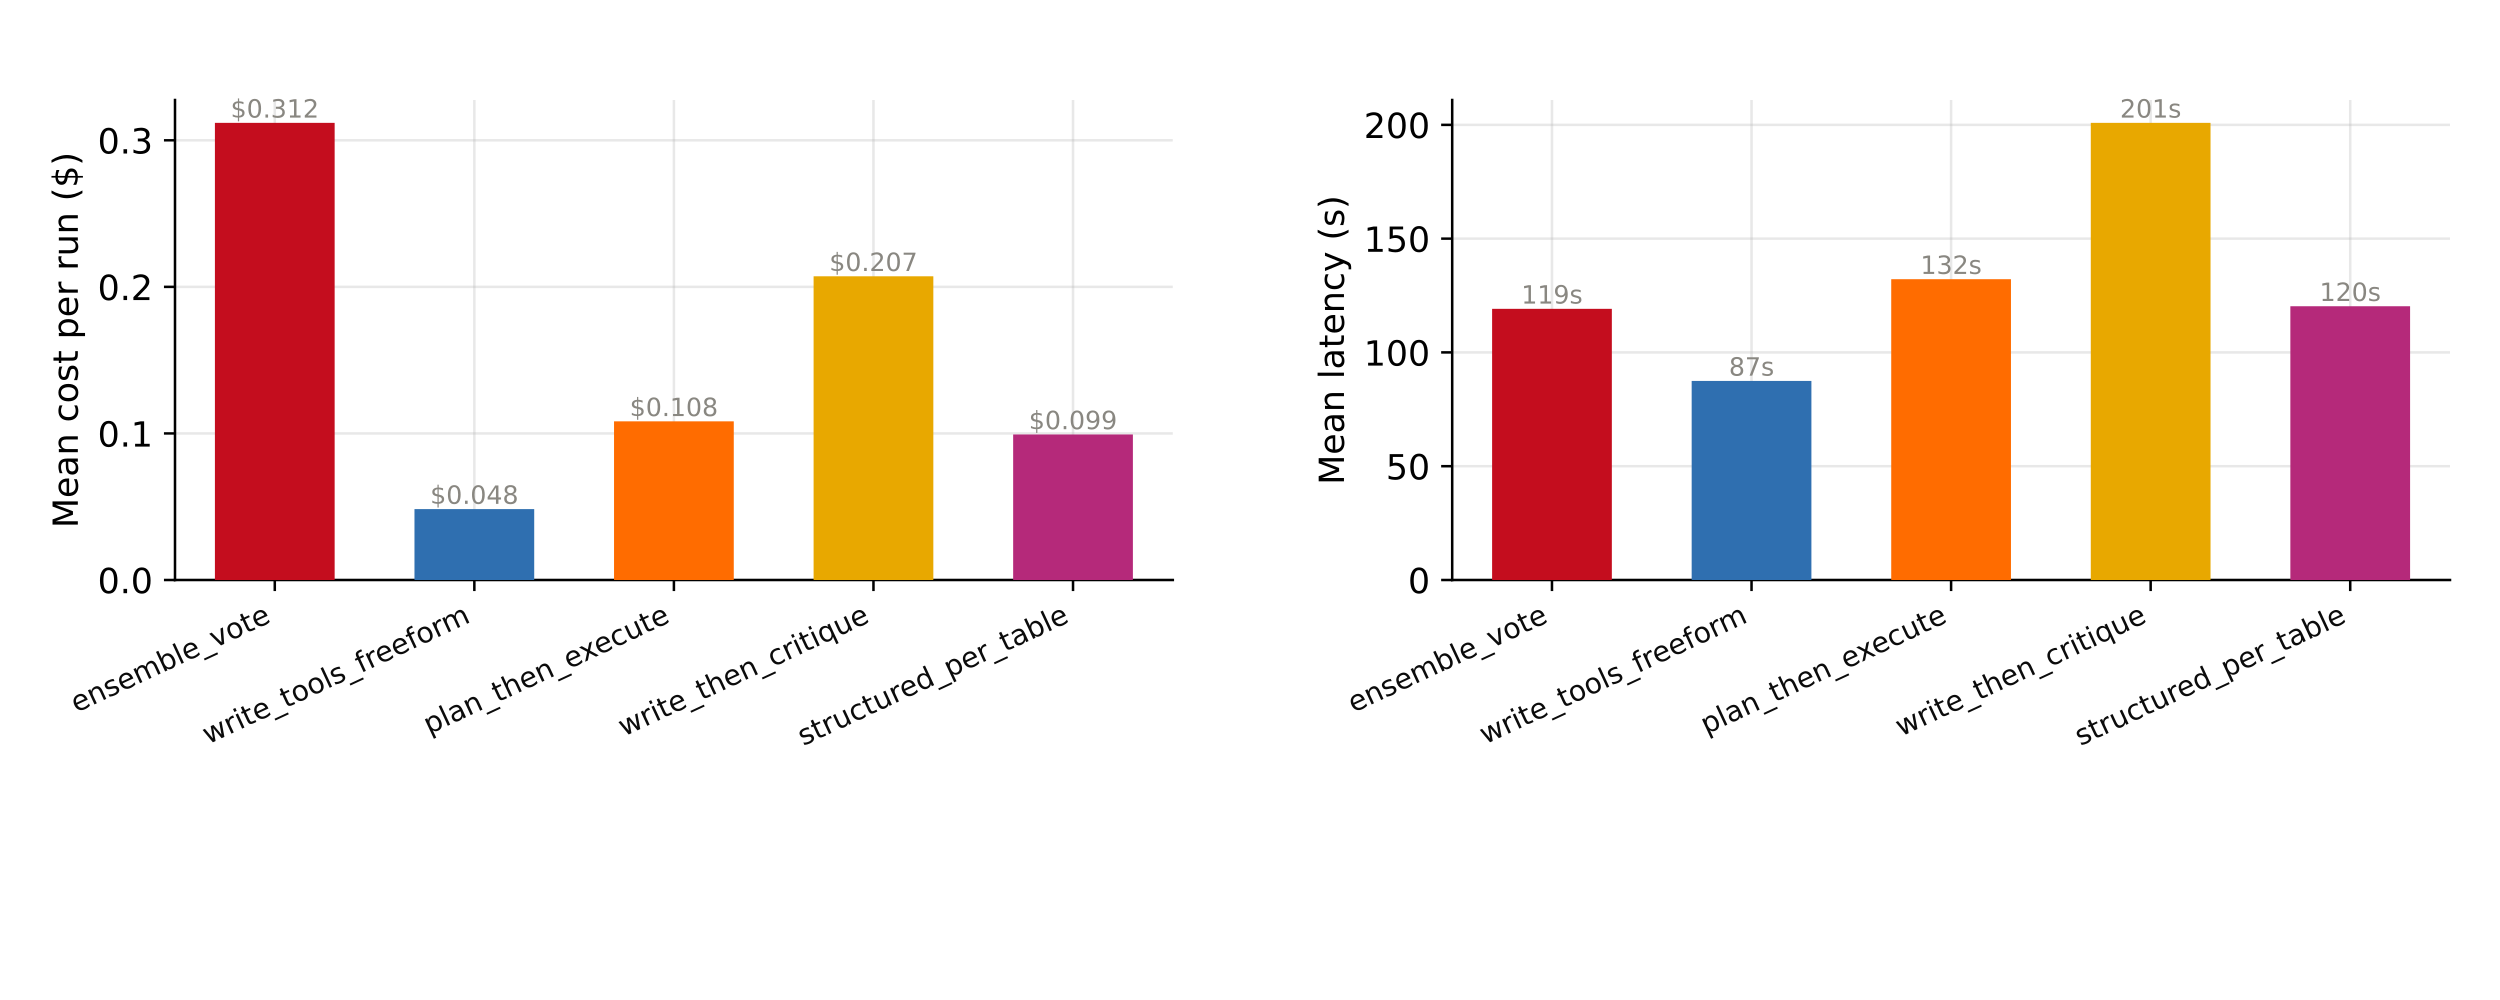
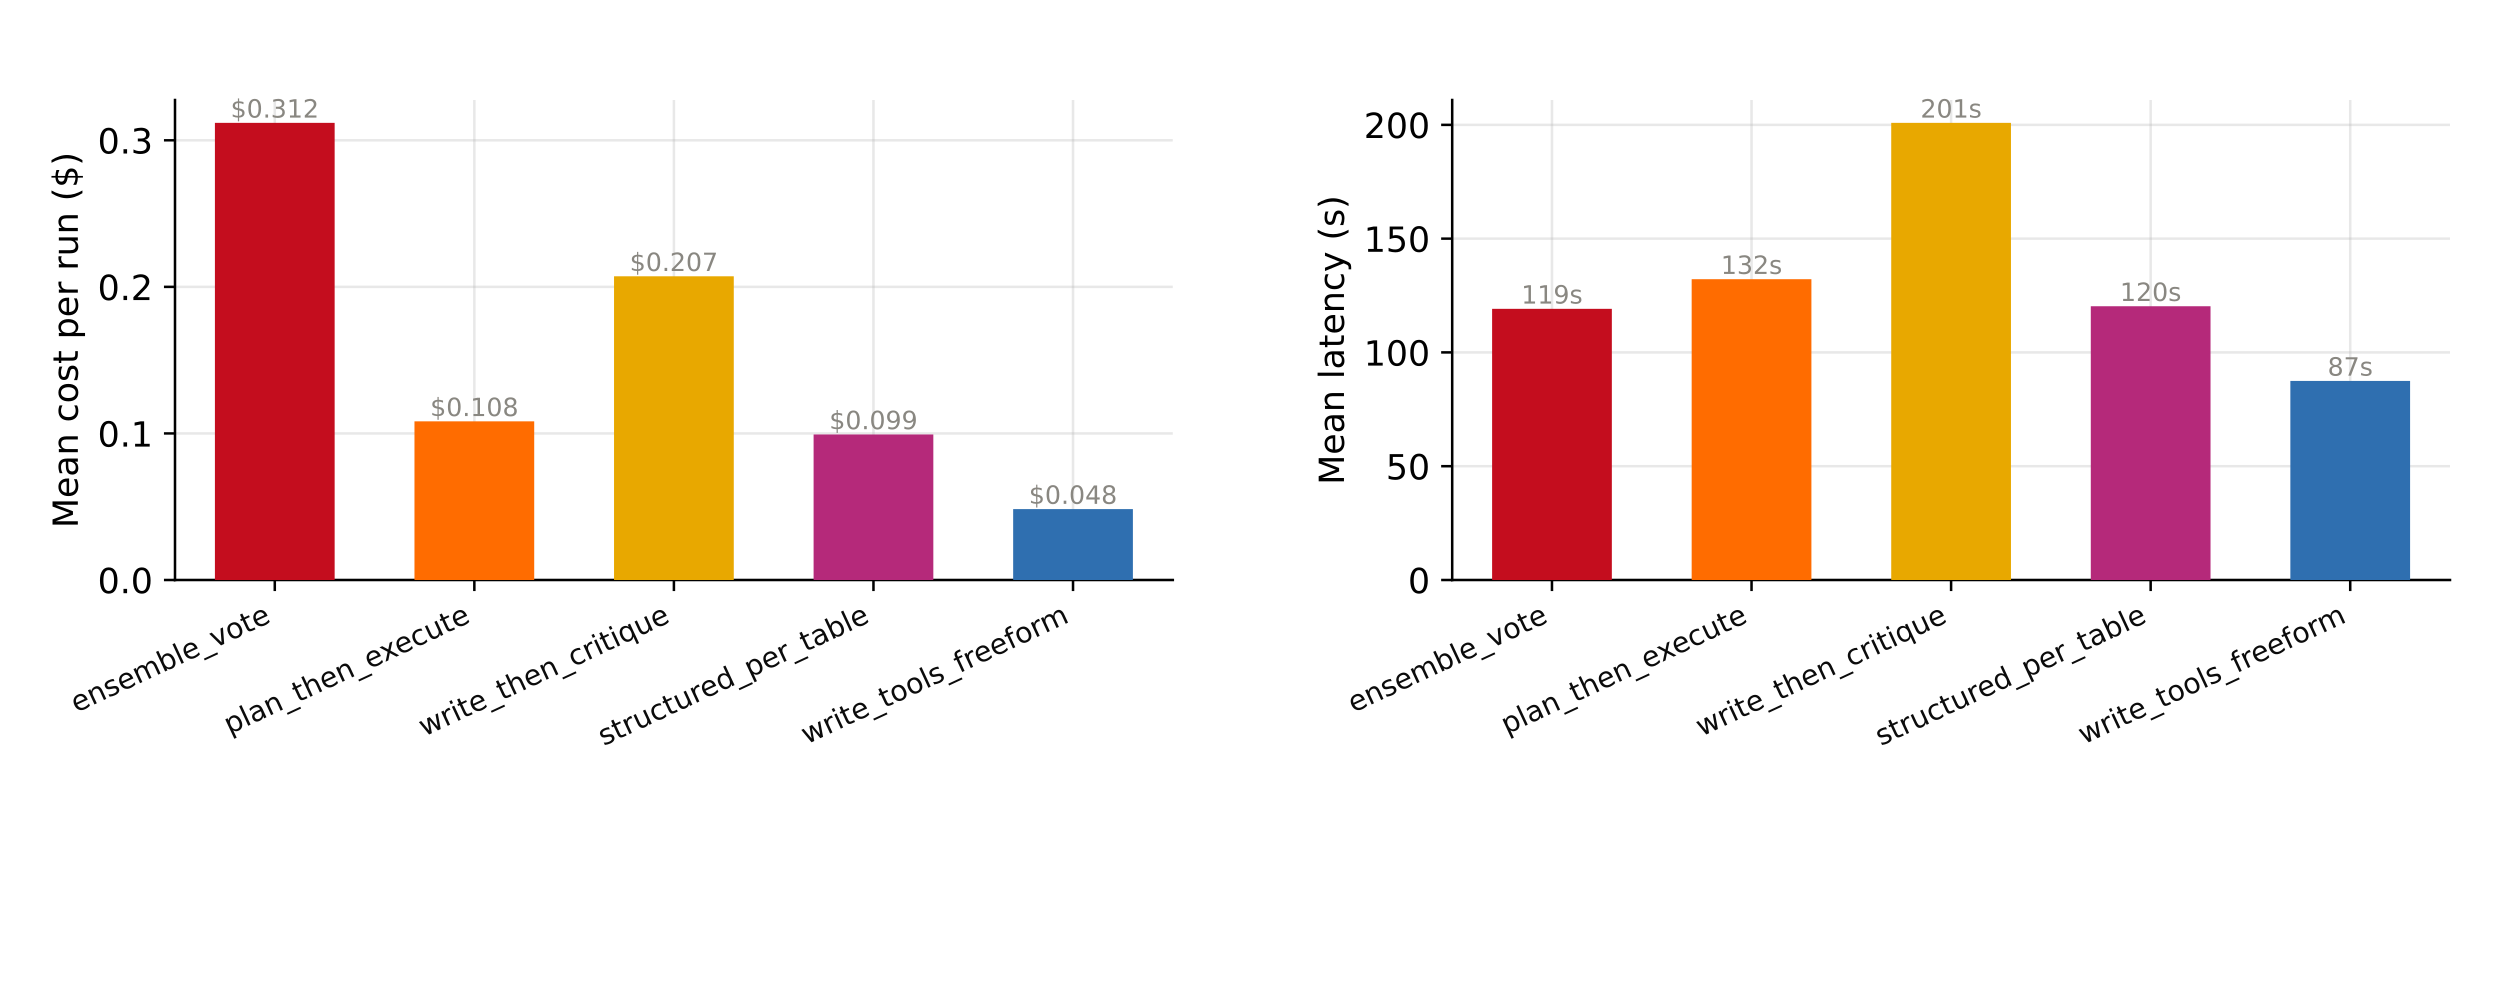
<svg xmlns="http://www.w3.org/2000/svg" xmlns:xlink="http://www.w3.org/1999/xlink" width="792pt" height="316.8pt" viewBox="0 0 792 316.8" version="1.1">
  <defs>
    <style type="text/css">*{stroke-linejoin: round; stroke-linecap: butt}</style>
  </defs>
  <g id="figure_1">
    <g id="patch_1">
      <path d="M 0 316.8  L 792 316.8  L 792 0  L 0 0  L 0 316.8  z " style="fill: none" />
    </g>
    <g id="axes_1">
      <g id="patch_2">
        <path d="M 55.44 183.744  L 371.545 183.744  L 371.545 31.68  L 55.44 31.68  L 55.44 183.744  z " style="fill: none" />
      </g>
      <g id="matplotlib.axis_1">
        <g id="xtick_1">
          <g id="line2d_1">
            <path d="M 87.051 183.744  L 87.051 31.68  " clip-path="url(#p20675cf224)" style="fill: none; stroke: #b0b0b0; stroke-opacity: 0.3; stroke-width: 0.8; stroke-linecap: square" />
          </g>
          <g id="line2d_2">
            <defs>
              <path id="mf2f6656e72" d="M 0 0  L 0 3.5  " style="stroke: #000000; stroke-width: 0.8" />
            </defs>
            <g>
              <use xlink:href="#mf2f6656e72" x="87.051" y="183.744" style="stroke: #000000; stroke-width: 0.8" />
            </g>
          </g>
          <g id="text_1">
            <text style="font-size: 9px; font-family: 'DejaVu Sans', 'Bitstream Vera Sans', 'Computer Modern Sans Serif', 'Lucida Grande', 'Verdana', 'Geneva', 'Lucid', 'Arial', 'Helvetica', 'Avant Garde', sans-serif; fill: #0b0b0b" transform="translate(24.17501 225.843) rotate(-25)">ensemble_vote</text>
          </g>
        </g>
        <g id="xtick_2">
          <g id="line2d_3">
            <path d="M 150.272 183.744  L 150.272 31.68  " clip-path="url(#p20675cf224)" style="fill: none; stroke: #b0b0b0; stroke-opacity: 0.3; stroke-width: 0.8; stroke-linecap: square" />
          </g>
          <g id="line2d_4">
            <g>
              <use xlink:href="#mf2f6656e72" x="150.272" y="183.744" style="stroke: #000000; stroke-width: 0.8" />
            </g>
          </g>
          <g id="text_2">
-             <text style="font-size: 9px; font-family: 'DejaVu Sans', 'Bitstream Vera Sans', 'Computer Modern Sans Serif', 'Lucida Grande', 'Verdana', 'Geneva', 'Lucid', 'Arial', 'Helvetica', 'Avant Garde', sans-serif; fill: #0b0b0b" transform="translate(65.91954 235.8577) rotate(-25)">write_tools_freeform</text>
+             <text style="font-size: 9px; font-family: 'DejaVu Sans', 'Bitstream Vera Sans', 'Computer Modern Sans Serif', 'Lucida Grande', 'Verdana', 'Geneva', 'Lucid', 'Arial', 'Helvetica', 'Avant Garde', sans-serif; fill: #0b0b0b" transform="translate(72.71133 232.6906) rotate(-25)">plan_then_execute</text>
          </g>
        </g>
        <g id="xtick_3">
          <g id="line2d_5">
            <path d="M 213.493 183.744  L 213.493 31.68  " clip-path="url(#p20675cf224)" style="fill: none; stroke: #b0b0b0; stroke-opacity: 0.3; stroke-width: 0.8; stroke-linecap: square" />
          </g>
          <g id="line2d_6">
            <g>
              <use xlink:href="#mf2f6656e72" x="213.493" y="183.744" style="stroke: #000000; stroke-width: 0.8" />
            </g>
          </g>
          <g id="text_3">
-             <text style="font-size: 9px; font-family: 'DejaVu Sans', 'Bitstream Vera Sans', 'Computer Modern Sans Serif', 'Lucida Grande', 'Verdana', 'Geneva', 'Lucid', 'Arial', 'Helvetica', 'Avant Garde', sans-serif; fill: #0b0b0b" transform="translate(135.9324 232.6906) rotate(-25)">plan_then_execute</text>
+             <text style="font-size: 9px; font-family: 'DejaVu Sans', 'Bitstream Vera Sans', 'Computer Modern Sans Serif', 'Lucida Grande', 'Verdana', 'Geneva', 'Lucid', 'Arial', 'Helvetica', 'Avant Garde', sans-serif; fill: #0b0b0b" transform="translate(134.4425 233.3854) rotate(-25)">write_then_critique</text>
          </g>
        </g>
        <g id="xtick_4">
          <g id="line2d_7">
            <path d="M 276.714 183.744  L 276.714 31.68  " clip-path="url(#p20675cf224)" style="fill: none; stroke: #b0b0b0; stroke-opacity: 0.3; stroke-width: 0.8; stroke-linecap: square" />
          </g>
          <g id="line2d_8">
            <g>
              <use xlink:href="#mf2f6656e72" x="276.714" y="183.744" style="stroke: #000000; stroke-width: 0.8" />
            </g>
          </g>
          <g id="text_4">
-             <text style="font-size: 9px; font-family: 'DejaVu Sans', 'Bitstream Vera Sans', 'Computer Modern Sans Serif', 'Lucida Grande', 'Verdana', 'Geneva', 'Lucid', 'Arial', 'Helvetica', 'Avant Garde', sans-serif; fill: #0b0b0b" transform="translate(197.6635 233.3854) rotate(-25)">write_then_critique</text>
+             <text style="font-size: 9px; font-family: 'DejaVu Sans', 'Bitstream Vera Sans', 'Computer Modern Sans Serif', 'Lucida Grande', 'Verdana', 'Geneva', 'Lucid', 'Arial', 'Helvetica', 'Avant Garde', sans-serif; fill: #0b0b0b" transform="translate(191.2618 236.3706) rotate(-25)">structured_per_table</text>
          </g>
        </g>
        <g id="xtick_5">
          <g id="line2d_9">
            <path d="M 339.935 183.744  L 339.935 31.68  " clip-path="url(#p20675cf224)" style="fill: none; stroke: #b0b0b0; stroke-opacity: 0.3; stroke-width: 0.8; stroke-linecap: square" />
          </g>
          <g id="line2d_10">
            <g>
              <use xlink:href="#mf2f6656e72" x="339.935" y="183.744" style="stroke: #000000; stroke-width: 0.8" />
            </g>
          </g>
          <g id="text_5">
-             <text style="font-size: 9px; font-family: 'DejaVu Sans', 'Bitstream Vera Sans', 'Computer Modern Sans Serif', 'Lucida Grande', 'Verdana', 'Geneva', 'Lucid', 'Arial', 'Helvetica', 'Avant Garde', sans-serif; fill: #0b0b0b" transform="translate(254.4828 236.3706) rotate(-25)">structured_per_table</text>
+             <text style="font-size: 9px; font-family: 'DejaVu Sans', 'Bitstream Vera Sans', 'Computer Modern Sans Serif', 'Lucida Grande', 'Verdana', 'Geneva', 'Lucid', 'Arial', 'Helvetica', 'Avant Garde', sans-serif; fill: #0b0b0b" transform="translate(255.5827 235.8577) rotate(-25)">write_tools_freeform</text>
          </g>
        </g>
      </g>
      <g id="matplotlib.axis_2">
        <g id="ytick_1">
          <g id="line2d_11">
            <path d="M 55.44 183.744  L 371.545 183.744  " clip-path="url(#p20675cf224)" style="fill: none; stroke: #b0b0b0; stroke-opacity: 0.3; stroke-width: 0.8; stroke-linecap: square" />
          </g>
          <g id="line2d_12">
            <defs>
              <path id="mb98aa62877" d="M 0 0  L -3.5 0  " style="stroke: #000000; stroke-width: 0.8" />
            </defs>
            <g>
              <use xlink:href="#mb98aa62877" x="55.44" y="183.744" style="stroke: #000000; stroke-width: 0.8" />
            </g>
          </g>
          <g id="text_6">
            <text style="font-size: 11px; font-family: 'DejaVu Sans', 'Bitstream Vera Sans', 'Computer Modern Sans Serif', 'Lucida Grande', 'Verdana', 'Geneva', 'Lucid', 'Arial', 'Helvetica', 'Avant Garde', sans-serif; text-anchor: end" x="48.44" y="187.923" transform="rotate(-0 48.44 187.9231)">0.0</text>
          </g>
        </g>
        <g id="ytick_2">
          <g id="line2d_13">
            <path d="M 55.44 137.312  L 371.545 137.312  " clip-path="url(#p20675cf224)" style="fill: none; stroke: #b0b0b0; stroke-opacity: 0.3; stroke-width: 0.8; stroke-linecap: square" />
          </g>
          <g id="line2d_14">
            <g>
              <use xlink:href="#mb98aa62877" x="55.44" y="137.312" style="stroke: #000000; stroke-width: 0.8" />
            </g>
          </g>
          <g id="text_7">
            <text style="font-size: 11px; font-family: 'DejaVu Sans', 'Bitstream Vera Sans', 'Computer Modern Sans Serif', 'Lucida Grande', 'Verdana', 'Geneva', 'Lucid', 'Arial', 'Helvetica', 'Avant Garde', sans-serif; text-anchor: end" x="48.44" y="141.492" transform="rotate(-0 48.44 141.4915)">0.1</text>
          </g>
        </g>
        <g id="ytick_3">
          <g id="line2d_15">
            <path d="M 55.44 90.881  L 371.545 90.881  " clip-path="url(#p20675cf224)" style="fill: none; stroke: #b0b0b0; stroke-opacity: 0.3; stroke-width: 0.8; stroke-linecap: square" />
          </g>
          <g id="line2d_16">
            <g>
              <use xlink:href="#mb98aa62877" x="55.44" y="90.881" style="stroke: #000000; stroke-width: 0.8" />
            </g>
          </g>
          <g id="text_8">
            <text style="font-size: 11px; font-family: 'DejaVu Sans', 'Bitstream Vera Sans', 'Computer Modern Sans Serif', 'Lucida Grande', 'Verdana', 'Geneva', 'Lucid', 'Arial', 'Helvetica', 'Avant Garde', sans-serif; text-anchor: end" x="48.44" y="95.06" transform="rotate(-0 48.44 95.05994)">0.2</text>
          </g>
        </g>
        <g id="ytick_4">
          <g id="line2d_17">
            <path d="M 55.44 44.449  L 371.545 44.449  " clip-path="url(#p20675cf224)" style="fill: none; stroke: #b0b0b0; stroke-opacity: 0.3; stroke-width: 0.8; stroke-linecap: square" />
          </g>
          <g id="line2d_18">
            <g>
              <use xlink:href="#mb98aa62877" x="55.44" y="44.449" style="stroke: #000000; stroke-width: 0.8" />
            </g>
          </g>
          <g id="text_9">
            <text style="font-size: 11px; font-family: 'DejaVu Sans', 'Bitstream Vera Sans', 'Computer Modern Sans Serif', 'Lucida Grande', 'Verdana', 'Geneva', 'Lucid', 'Arial', 'Helvetica', 'Avant Garde', sans-serif; text-anchor: end" x="48.44" y="48.628" transform="rotate(-0 48.44 48.62835)">0.3</text>
          </g>
        </g>
        <g id="text_10">
          <text style="font-size: 11px; font-family: 'DejaVu Sans', 'Bitstream Vera Sans', 'Computer Modern Sans Serif', 'Lucida Grande', 'Verdana', 'Geneva', 'Lucid', 'Arial', 'Helvetica', 'Avant Garde', sans-serif; text-anchor: middle" x="24.659" y="107.712" transform="rotate(-90 24.65891 107.712)">Mean cost per run ($)</text>
        </g>
      </g>
      <g id="patch_3">
        <path d="M 55.44 183.744  L 55.44 31.68  " style="fill: none; stroke: #000000; stroke-width: 0.8; stroke-linejoin: miter; stroke-linecap: square" />
      </g>
      <g id="patch_4">
        <path d="M 55.44 183.744  L 371.545 183.744  " style="fill: none; stroke: #000000; stroke-width: 0.8; stroke-linejoin: miter; stroke-linecap: square" />
      </g>
      <g id="patch_5">
        <path d="M 68.084 183.744  L 106.017 183.744  L 106.017 38.921  L 68.084 38.921  z " clip-path="url(#p20675cf224)" style="fill: #c40d1e" />
      </g>
      <g id="patch_6">
-         <path d="M 131.305 183.744  L 169.238 183.744  L 169.238 161.282  L 131.305 161.282  z " clip-path="url(#p20675cf224)" style="fill: #2f6fb0" />
+         <path d="M 131.305 183.744  L 169.238 183.744  L 169.238 133.482  L 131.305 133.482  z " clip-path="url(#p20675cf224)" style="fill: #ff6c00" />
      </g>
      <g id="patch_7">
-         <path d="M 194.526 183.744  L 232.459 183.744  L 232.459 133.482  L 194.526 133.482  z " clip-path="url(#p20675cf224)" style="fill: #ff6c00" />
+         <path d="M 194.526 183.744  L 232.459 183.744  L 232.459 87.528  L 194.526 87.528  z " clip-path="url(#p20675cf224)" style="fill: #e8a800" />
      </g>
      <g id="patch_8">
-         <path d="M 257.747 183.744  L 295.68 183.744  L 295.68 87.528  L 257.747 87.528  z " clip-path="url(#p20675cf224)" style="fill: #e8a800" />
+         <path d="M 257.747 183.744  L 295.68 183.744  L 295.68 137.638  L 257.747 137.638  z " clip-path="url(#p20675cf224)" style="fill: #b5297a" />
      </g>
      <g id="patch_9">
-         <path d="M 320.968 183.744  L 358.901 183.744  L 358.901 137.638  L 320.968 137.638  z " clip-path="url(#p20675cf224)" style="fill: #b5297a" />
+         <path d="M 320.968 183.744  L 358.901 183.744  L 358.901 161.282  L 320.968 161.282  z " clip-path="url(#p20675cf224)" style="fill: #2f6fb0" />
      </g>
      <g id="text_11">
        <text style="font-size: 8px; font-family: 'DejaVu Sans', 'Bitstream Vera Sans', 'Computer Modern Sans Serif', 'Lucida Grande', 'Verdana', 'Geneva', 'Lucid', 'Arial', 'Helvetica', 'Avant Garde', sans-serif; text-anchor: middle; fill: #898781" x="87.051" y="37.257" transform="rotate(-0 87.05053 37.25739)">$0.312</text>
      </g>
      <g id="text_12">
-         <text style="font-size: 8px; font-family: 'DejaVu Sans', 'Bitstream Vera Sans', 'Computer Modern Sans Serif', 'Lucida Grande', 'Verdana', 'Geneva', 'Lucid', 'Arial', 'Helvetica', 'Avant Garde', sans-serif; text-anchor: middle; fill: #898781" x="150.272" y="159.619" transform="rotate(-0 150.2716 159.6185)">$0.048</text>
+         <text style="font-size: 8px; font-family: 'DejaVu Sans', 'Bitstream Vera Sans', 'Computer Modern Sans Serif', 'Lucida Grande', 'Verdana', 'Geneva', 'Lucid', 'Arial', 'Helvetica', 'Avant Garde', sans-serif; text-anchor: middle; fill: #898781" x="150.272" y="131.819" transform="rotate(-0 150.2716 131.8187)">$0.108</text>
      </g>
      <g id="text_13">
-         <text style="font-size: 8px; font-family: 'DejaVu Sans', 'Bitstream Vera Sans', 'Computer Modern Sans Serif', 'Lucida Grande', 'Verdana', 'Geneva', 'Lucid', 'Arial', 'Helvetica', 'Avant Garde', sans-serif; text-anchor: middle; fill: #898781" x="213.493" y="131.819" transform="rotate(-0 213.4926 131.8187)">$0.108</text>
+         <text style="font-size: 8px; font-family: 'DejaVu Sans', 'Bitstream Vera Sans', 'Computer Modern Sans Serif', 'Lucida Grande', 'Verdana', 'Geneva', 'Lucid', 'Arial', 'Helvetica', 'Avant Garde', sans-serif; text-anchor: middle; fill: #898781" x="213.493" y="85.864" transform="rotate(-0 213.4926 85.86446)">$0.207</text>
      </g>
      <g id="text_14">
-         <text style="font-size: 8px; font-family: 'DejaVu Sans', 'Bitstream Vera Sans', 'Computer Modern Sans Serif', 'Lucida Grande', 'Verdana', 'Geneva', 'Lucid', 'Arial', 'Helvetica', 'Avant Garde', sans-serif; text-anchor: middle; fill: #898781" x="276.714" y="85.864" transform="rotate(-0 276.7137 85.86446)">$0.207</text>
+         <text style="font-size: 8px; font-family: 'DejaVu Sans', 'Bitstream Vera Sans', 'Computer Modern Sans Serif', 'Lucida Grande', 'Verdana', 'Geneva', 'Lucid', 'Arial', 'Helvetica', 'Avant Garde', sans-serif; text-anchor: middle; fill: #898781" x="276.714" y="135.974" transform="rotate(-0 276.7137 135.9741)">$0.099</text>
      </g>
      <g id="text_15">
-         <text style="font-size: 8px; font-family: 'DejaVu Sans', 'Bitstream Vera Sans', 'Computer Modern Sans Serif', 'Lucida Grande', 'Verdana', 'Geneva', 'Lucid', 'Arial', 'Helvetica', 'Avant Garde', sans-serif; text-anchor: middle; fill: #898781" x="339.935" y="135.974" transform="rotate(-0 339.9347 135.9741)">$0.099</text>
+         <text style="font-size: 8px; font-family: 'DejaVu Sans', 'Bitstream Vera Sans', 'Computer Modern Sans Serif', 'Lucida Grande', 'Verdana', 'Geneva', 'Lucid', 'Arial', 'Helvetica', 'Avant Garde', sans-serif; text-anchor: middle; fill: #898781" x="339.935" y="159.619" transform="rotate(-0 339.9347 159.6185)">$0.048</text>
      </g>
    </g>
    <g id="axes_2">
      <g id="patch_10">
        <path d="M 460.055 183.744  L 776.16 183.744  L 776.16 31.68  L 460.055 31.68  L 460.055 183.744  z " style="fill: none" />
      </g>
      <g id="matplotlib.axis_3">
        <g id="xtick_6">
          <g id="line2d_19">
            <path d="M 491.665 183.744  L 491.665 31.68  " clip-path="url(#p74bf17eeef)" style="fill: none; stroke: #b0b0b0; stroke-opacity: 0.3; stroke-width: 0.8; stroke-linecap: square" />
          </g>
          <g id="line2d_20">
            <g>
              <use xlink:href="#mf2f6656e72" x="491.665" y="183.744" style="stroke: #000000; stroke-width: 0.8" />
            </g>
          </g>
          <g id="text_16">
            <text style="font-size: 9px; font-family: 'DejaVu Sans', 'Bitstream Vera Sans', 'Computer Modern Sans Serif', 'Lucida Grande', 'Verdana', 'Geneva', 'Lucid', 'Arial', 'Helvetica', 'Avant Garde', sans-serif; fill: #0b0b0b" transform="translate(428.7897 225.843) rotate(-25)">ensemble_vote</text>
          </g>
        </g>
        <g id="xtick_7">
          <g id="line2d_21">
            <path d="M 554.886 183.744  L 554.886 31.68  " clip-path="url(#p74bf17eeef)" style="fill: none; stroke: #b0b0b0; stroke-opacity: 0.3; stroke-width: 0.8; stroke-linecap: square" />
          </g>
          <g id="line2d_22">
            <g>
              <use xlink:href="#mf2f6656e72" x="554.886" y="183.744" style="stroke: #000000; stroke-width: 0.8" />
            </g>
          </g>
          <g id="text_17">
-             <text style="font-size: 9px; font-family: 'DejaVu Sans', 'Bitstream Vera Sans', 'Computer Modern Sans Serif', 'Lucida Grande', 'Verdana', 'Geneva', 'Lucid', 'Arial', 'Helvetica', 'Avant Garde', sans-serif; fill: #0b0b0b" transform="translate(470.5343 235.8577) rotate(-25)">write_tools_freeform</text>
+             <text style="font-size: 9px; font-family: 'DejaVu Sans', 'Bitstream Vera Sans', 'Computer Modern Sans Serif', 'Lucida Grande', 'Verdana', 'Geneva', 'Lucid', 'Arial', 'Helvetica', 'Avant Garde', sans-serif; fill: #0b0b0b" transform="translate(477.3261 232.6906) rotate(-25)">plan_then_execute</text>
          </g>
        </g>
        <g id="xtick_8">
          <g id="line2d_23">
            <path d="M 618.107 183.744  L 618.107 31.68  " clip-path="url(#p74bf17eeef)" style="fill: none; stroke: #b0b0b0; stroke-opacity: 0.3; stroke-width: 0.8; stroke-linecap: square" />
          </g>
          <g id="line2d_24">
            <g>
              <use xlink:href="#mf2f6656e72" x="618.107" y="183.744" style="stroke: #000000; stroke-width: 0.8" />
            </g>
          </g>
          <g id="text_18">
-             <text style="font-size: 9px; font-family: 'DejaVu Sans', 'Bitstream Vera Sans', 'Computer Modern Sans Serif', 'Lucida Grande', 'Verdana', 'Geneva', 'Lucid', 'Arial', 'Helvetica', 'Avant Garde', sans-serif; fill: #0b0b0b" transform="translate(540.5471 232.6906) rotate(-25)">plan_then_execute</text>
+             <text style="font-size: 9px; font-family: 'DejaVu Sans', 'Bitstream Vera Sans', 'Computer Modern Sans Serif', 'Lucida Grande', 'Verdana', 'Geneva', 'Lucid', 'Arial', 'Helvetica', 'Avant Garde', sans-serif; fill: #0b0b0b" transform="translate(539.0572 233.3854) rotate(-25)">write_then_critique</text>
          </g>
        </g>
        <g id="xtick_9">
          <g id="line2d_25">
            <path d="M 681.328 183.744  L 681.328 31.68  " clip-path="url(#p74bf17eeef)" style="fill: none; stroke: #b0b0b0; stroke-opacity: 0.3; stroke-width: 0.8; stroke-linecap: square" />
          </g>
          <g id="line2d_26">
            <g>
              <use xlink:href="#mf2f6656e72" x="681.328" y="183.744" style="stroke: #000000; stroke-width: 0.8" />
            </g>
          </g>
          <g id="text_19">
-             <text style="font-size: 9px; font-family: 'DejaVu Sans', 'Bitstream Vera Sans', 'Computer Modern Sans Serif', 'Lucida Grande', 'Verdana', 'Geneva', 'Lucid', 'Arial', 'Helvetica', 'Avant Garde', sans-serif; fill: #0b0b0b" transform="translate(602.2783 233.3854) rotate(-25)">write_then_critique</text>
+             <text style="font-size: 9px; font-family: 'DejaVu Sans', 'Bitstream Vera Sans', 'Computer Modern Sans Serif', 'Lucida Grande', 'Verdana', 'Geneva', 'Lucid', 'Arial', 'Helvetica', 'Avant Garde', sans-serif; fill: #0b0b0b" transform="translate(595.8765 236.3706) rotate(-25)">structured_per_table</text>
          </g>
        </g>
        <g id="xtick_10">
          <g id="line2d_27">
            <path d="M 744.549 183.744  L 744.549 31.68  " clip-path="url(#p74bf17eeef)" style="fill: none; stroke: #b0b0b0; stroke-opacity: 0.3; stroke-width: 0.8; stroke-linecap: square" />
          </g>
          <g id="line2d_28">
            <g>
              <use xlink:href="#mf2f6656e72" x="744.549" y="183.744" style="stroke: #000000; stroke-width: 0.8" />
            </g>
          </g>
          <g id="text_20">
-             <text style="font-size: 9px; font-family: 'DejaVu Sans', 'Bitstream Vera Sans', 'Computer Modern Sans Serif', 'Lucida Grande', 'Verdana', 'Geneva', 'Lucid', 'Arial', 'Helvetica', 'Avant Garde', sans-serif; fill: #0b0b0b" transform="translate(659.0975 236.3706) rotate(-25)">structured_per_table</text>
+             <text style="font-size: 9px; font-family: 'DejaVu Sans', 'Bitstream Vera Sans', 'Computer Modern Sans Serif', 'Lucida Grande', 'Verdana', 'Geneva', 'Lucid', 'Arial', 'Helvetica', 'Avant Garde', sans-serif; fill: #0b0b0b" transform="translate(660.1974 235.8577) rotate(-25)">write_tools_freeform</text>
          </g>
        </g>
      </g>
      <g id="matplotlib.axis_4">
        <g id="ytick_5">
          <g id="line2d_29">
            <path d="M 460.055 183.744  L 776.16 183.744  " clip-path="url(#p74bf17eeef)" style="fill: none; stroke: #b0b0b0; stroke-opacity: 0.3; stroke-width: 0.8; stroke-linecap: square" />
          </g>
          <g id="line2d_30">
            <g>
              <use xlink:href="#mb98aa62877" x="460.055" y="183.744" style="stroke: #000000; stroke-width: 0.8" />
            </g>
          </g>
          <g id="text_21">
            <text style="font-size: 11px; font-family: 'DejaVu Sans', 'Bitstream Vera Sans', 'Computer Modern Sans Serif', 'Lucida Grande', 'Verdana', 'Geneva', 'Lucid', 'Arial', 'Helvetica', 'Avant Garde', sans-serif; text-anchor: end" x="453.055" y="187.923" transform="rotate(-0 453.0547 187.9231)">0</text>
          </g>
        </g>
        <g id="ytick_6">
          <g id="line2d_31">
            <path d="M 460.055 147.695  L 776.16 147.695  " clip-path="url(#p74bf17eeef)" style="fill: none; stroke: #b0b0b0; stroke-opacity: 0.3; stroke-width: 0.8; stroke-linecap: square" />
          </g>
          <g id="line2d_32">
            <g>
              <use xlink:href="#mb98aa62877" x="460.055" y="147.695" style="stroke: #000000; stroke-width: 0.8" />
            </g>
          </g>
          <g id="text_22">
            <text style="font-size: 11px; font-family: 'DejaVu Sans', 'Bitstream Vera Sans', 'Computer Modern Sans Serif', 'Lucida Grande', 'Verdana', 'Geneva', 'Lucid', 'Arial', 'Helvetica', 'Avant Garde', sans-serif; text-anchor: end" x="453.055" y="151.874" transform="rotate(-0 453.0547 151.8744)">50</text>
          </g>
        </g>
        <g id="ytick_7">
          <g id="line2d_33">
            <path d="M 460.055 111.647  L 776.16 111.647  " clip-path="url(#p74bf17eeef)" style="fill: none; stroke: #b0b0b0; stroke-opacity: 0.3; stroke-width: 0.8; stroke-linecap: square" />
          </g>
          <g id="line2d_34">
            <g>
              <use xlink:href="#mb98aa62877" x="460.055" y="111.647" style="stroke: #000000; stroke-width: 0.8" />
            </g>
          </g>
          <g id="text_23">
            <text style="font-size: 11px; font-family: 'DejaVu Sans', 'Bitstream Vera Sans', 'Computer Modern Sans Serif', 'Lucida Grande', 'Verdana', 'Geneva', 'Lucid', 'Arial', 'Helvetica', 'Avant Garde', sans-serif; text-anchor: end" x="453.055" y="115.826" transform="rotate(-0 453.0547 115.8256)">100</text>
          </g>
        </g>
        <g id="ytick_8">
          <g id="line2d_35">
            <path d="M 460.055 75.598  L 776.16 75.598  " clip-path="url(#p74bf17eeef)" style="fill: none; stroke: #b0b0b0; stroke-opacity: 0.3; stroke-width: 0.8; stroke-linecap: square" />
          </g>
          <g id="line2d_36">
            <g>
              <use xlink:href="#mb98aa62877" x="460.055" y="75.598" style="stroke: #000000; stroke-width: 0.8" />
            </g>
          </g>
          <g id="text_24">
            <text style="font-size: 11px; font-family: 'DejaVu Sans', 'Bitstream Vera Sans', 'Computer Modern Sans Serif', 'Lucida Grande', 'Verdana', 'Geneva', 'Lucid', 'Arial', 'Helvetica', 'Avant Garde', sans-serif; text-anchor: end" x="453.055" y="79.777" transform="rotate(-0 453.0547 79.7769)">150</text>
          </g>
        </g>
        <g id="ytick_9">
          <g id="line2d_37">
            <path d="M 460.055 39.549  L 776.16 39.549  " clip-path="url(#p74bf17eeef)" style="fill: none; stroke: #b0b0b0; stroke-opacity: 0.3; stroke-width: 0.8; stroke-linecap: square" />
          </g>
          <g id="line2d_38">
            <g>
              <use xlink:href="#mb98aa62877" x="460.055" y="39.549" style="stroke: #000000; stroke-width: 0.8" />
            </g>
          </g>
          <g id="text_25">
            <text style="font-size: 11px; font-family: 'DejaVu Sans', 'Bitstream Vera Sans', 'Computer Modern Sans Serif', 'Lucida Grande', 'Verdana', 'Geneva', 'Lucid', 'Arial', 'Helvetica', 'Avant Garde', sans-serif; text-anchor: end" x="453.055" y="43.728" transform="rotate(-0 453.0547 43.72815)">200</text>
          </g>
        </g>
        <g id="text_26">
          <text style="font-size: 11px; font-family: 'DejaVu Sans', 'Bitstream Vera Sans', 'Computer Modern Sans Serif', 'Lucida Grande', 'Verdana', 'Geneva', 'Lucid', 'Arial', 'Helvetica', 'Avant Garde', sans-serif; text-anchor: middle" x="425.771" y="107.712" transform="rotate(-90 425.7708 107.712)">Mean latency (s)</text>
        </g>
      </g>
      <g id="patch_11">
        <path d="M 460.055 183.744  L 460.055 31.68  " style="fill: none; stroke: #000000; stroke-width: 0.8; stroke-linejoin: miter; stroke-linecap: square" />
      </g>
      <g id="patch_12">
        <path d="M 460.055 183.744  L 776.16 183.744  " style="fill: none; stroke: #000000; stroke-width: 0.8; stroke-linejoin: miter; stroke-linecap: square" />
      </g>
      <g id="patch_13">
        <path d="M 472.699 183.744  L 510.632 183.744  L 510.632 97.839  L 472.699 97.839  z " clip-path="url(#p74bf17eeef)" style="fill: #c40d1e" />
      </g>
      <g id="patch_14">
-         <path d="M 535.92 183.744  L 573.853 183.744  L 573.853 120.679  L 535.92 120.679  z " clip-path="url(#p74bf17eeef)" style="fill: #2f6fb0" />
+         <path d="M 535.92 183.744  L 573.853 183.744  L 573.853 88.451  L 535.92 88.451  z " clip-path="url(#p74bf17eeef)" style="fill: #ff6c00" />
      </g>
      <g id="patch_15">
-         <path d="M 599.141 183.744  L 637.074 183.744  L 637.074 88.451  L 599.141 88.451  z " clip-path="url(#p74bf17eeef)" style="fill: #ff6c00" />
+         <path d="M 599.141 183.744  L 637.074 183.744  L 637.074 38.921  L 599.141 38.921  z " clip-path="url(#p74bf17eeef)" style="fill: #e8a800" />
      </g>
      <g id="patch_16">
-         <path d="M 662.362 183.744  L 700.295 183.744  L 700.295 38.921  L 662.362 38.921  z " clip-path="url(#p74bf17eeef)" style="fill: #e8a800" />
+         <path d="M 662.362 183.744  L 700.295 183.744  L 700.295 97.018  L 662.362 97.018  z " clip-path="url(#p74bf17eeef)" style="fill: #b5297a" />
      </g>
      <g id="patch_17">
-         <path d="M 725.583 183.744  L 763.516 183.744  L 763.516 97.018  L 725.583 97.018  z " clip-path="url(#p74bf17eeef)" style="fill: #b5297a" />
+         <path d="M 725.583 183.744  L 763.516 183.744  L 763.516 120.679  L 725.583 120.679  z " clip-path="url(#p74bf17eeef)" style="fill: #2f6fb0" />
      </g>
      <g id="text_27">
        <text style="font-size: 8px; font-family: 'DejaVu Sans', 'Bitstream Vera Sans', 'Computer Modern Sans Serif', 'Lucida Grande', 'Verdana', 'Geneva', 'Lucid', 'Arial', 'Helvetica', 'Avant Garde', sans-serif; text-anchor: middle; fill: #898781" x="491.665" y="96.176" transform="rotate(-0 491.6653 96.17556)">119s</text>
      </g>
      <g id="text_28">
-         <text style="font-size: 8px; font-family: 'DejaVu Sans', 'Bitstream Vera Sans', 'Computer Modern Sans Serif', 'Lucida Grande', 'Verdana', 'Geneva', 'Lucid', 'Arial', 'Helvetica', 'Avant Garde', sans-serif; text-anchor: middle; fill: #898781" x="554.886" y="119.015" transform="rotate(-0 554.8863 119.0155)">87s</text>
+         <text style="font-size: 8px; font-family: 'DejaVu Sans', 'Bitstream Vera Sans', 'Computer Modern Sans Serif', 'Lucida Grande', 'Verdana', 'Geneva', 'Lucid', 'Arial', 'Helvetica', 'Avant Garde', sans-serif; text-anchor: middle; fill: #898781" x="554.886" y="86.788" transform="rotate(-0 554.8863 86.78774)">132s</text>
      </g>
      <g id="text_29">
-         <text style="font-size: 8px; font-family: 'DejaVu Sans', 'Bitstream Vera Sans', 'Computer Modern Sans Serif', 'Lucida Grande', 'Verdana', 'Geneva', 'Lucid', 'Arial', 'Helvetica', 'Avant Garde', sans-serif; text-anchor: middle; fill: #898781" x="618.107" y="86.788" transform="rotate(-0 618.1074 86.78774)">132s</text>
+         <text style="font-size: 8px; font-family: 'DejaVu Sans', 'Bitstream Vera Sans', 'Computer Modern Sans Serif', 'Lucida Grande', 'Verdana', 'Geneva', 'Lucid', 'Arial', 'Helvetica', 'Avant Garde', sans-serif; text-anchor: middle; fill: #898781" x="618.107" y="37.257" transform="rotate(-0 618.1074 37.25739)">201s</text>
      </g>
      <g id="text_30">
-         <text style="font-size: 8px; font-family: 'DejaVu Sans', 'Bitstream Vera Sans', 'Computer Modern Sans Serif', 'Lucida Grande', 'Verdana', 'Geneva', 'Lucid', 'Arial', 'Helvetica', 'Avant Garde', sans-serif; text-anchor: middle; fill: #898781" x="681.328" y="37.257" transform="rotate(-0 681.3284 37.25739)">201s</text>
+         <text style="font-size: 8px; font-family: 'DejaVu Sans', 'Bitstream Vera Sans', 'Computer Modern Sans Serif', 'Lucida Grande', 'Verdana', 'Geneva', 'Lucid', 'Arial', 'Helvetica', 'Avant Garde', sans-serif; text-anchor: middle; fill: #898781" x="681.328" y="95.354" transform="rotate(-0 681.3284 95.35396)">120s</text>
      </g>
      <g id="text_31">
-         <text style="font-size: 8px; font-family: 'DejaVu Sans', 'Bitstream Vera Sans', 'Computer Modern Sans Serif', 'Lucida Grande', 'Verdana', 'Geneva', 'Lucid', 'Arial', 'Helvetica', 'Avant Garde', sans-serif; text-anchor: middle; fill: #898781" x="744.549" y="95.354" transform="rotate(-0 744.5495 95.35396)">120s</text>
+         <text style="font-size: 8px; font-family: 'DejaVu Sans', 'Bitstream Vera Sans', 'Computer Modern Sans Serif', 'Lucida Grande', 'Verdana', 'Geneva', 'Lucid', 'Arial', 'Helvetica', 'Avant Garde', sans-serif; text-anchor: middle; fill: #898781" x="744.549" y="119.015" transform="rotate(-0 744.5495 119.0155)">87s</text>
      </g>
    </g>
  </g>
  <defs>
    <clipPath id="p20675cf224">
      <rect x="55.44" y="31.68" width="316.105" height="152.064" />
    </clipPath>
    <clipPath id="p74bf17eeef">
      <rect x="460.055" y="31.68" width="316.105" height="152.064" />
    </clipPath>
  </defs>
</svg>
